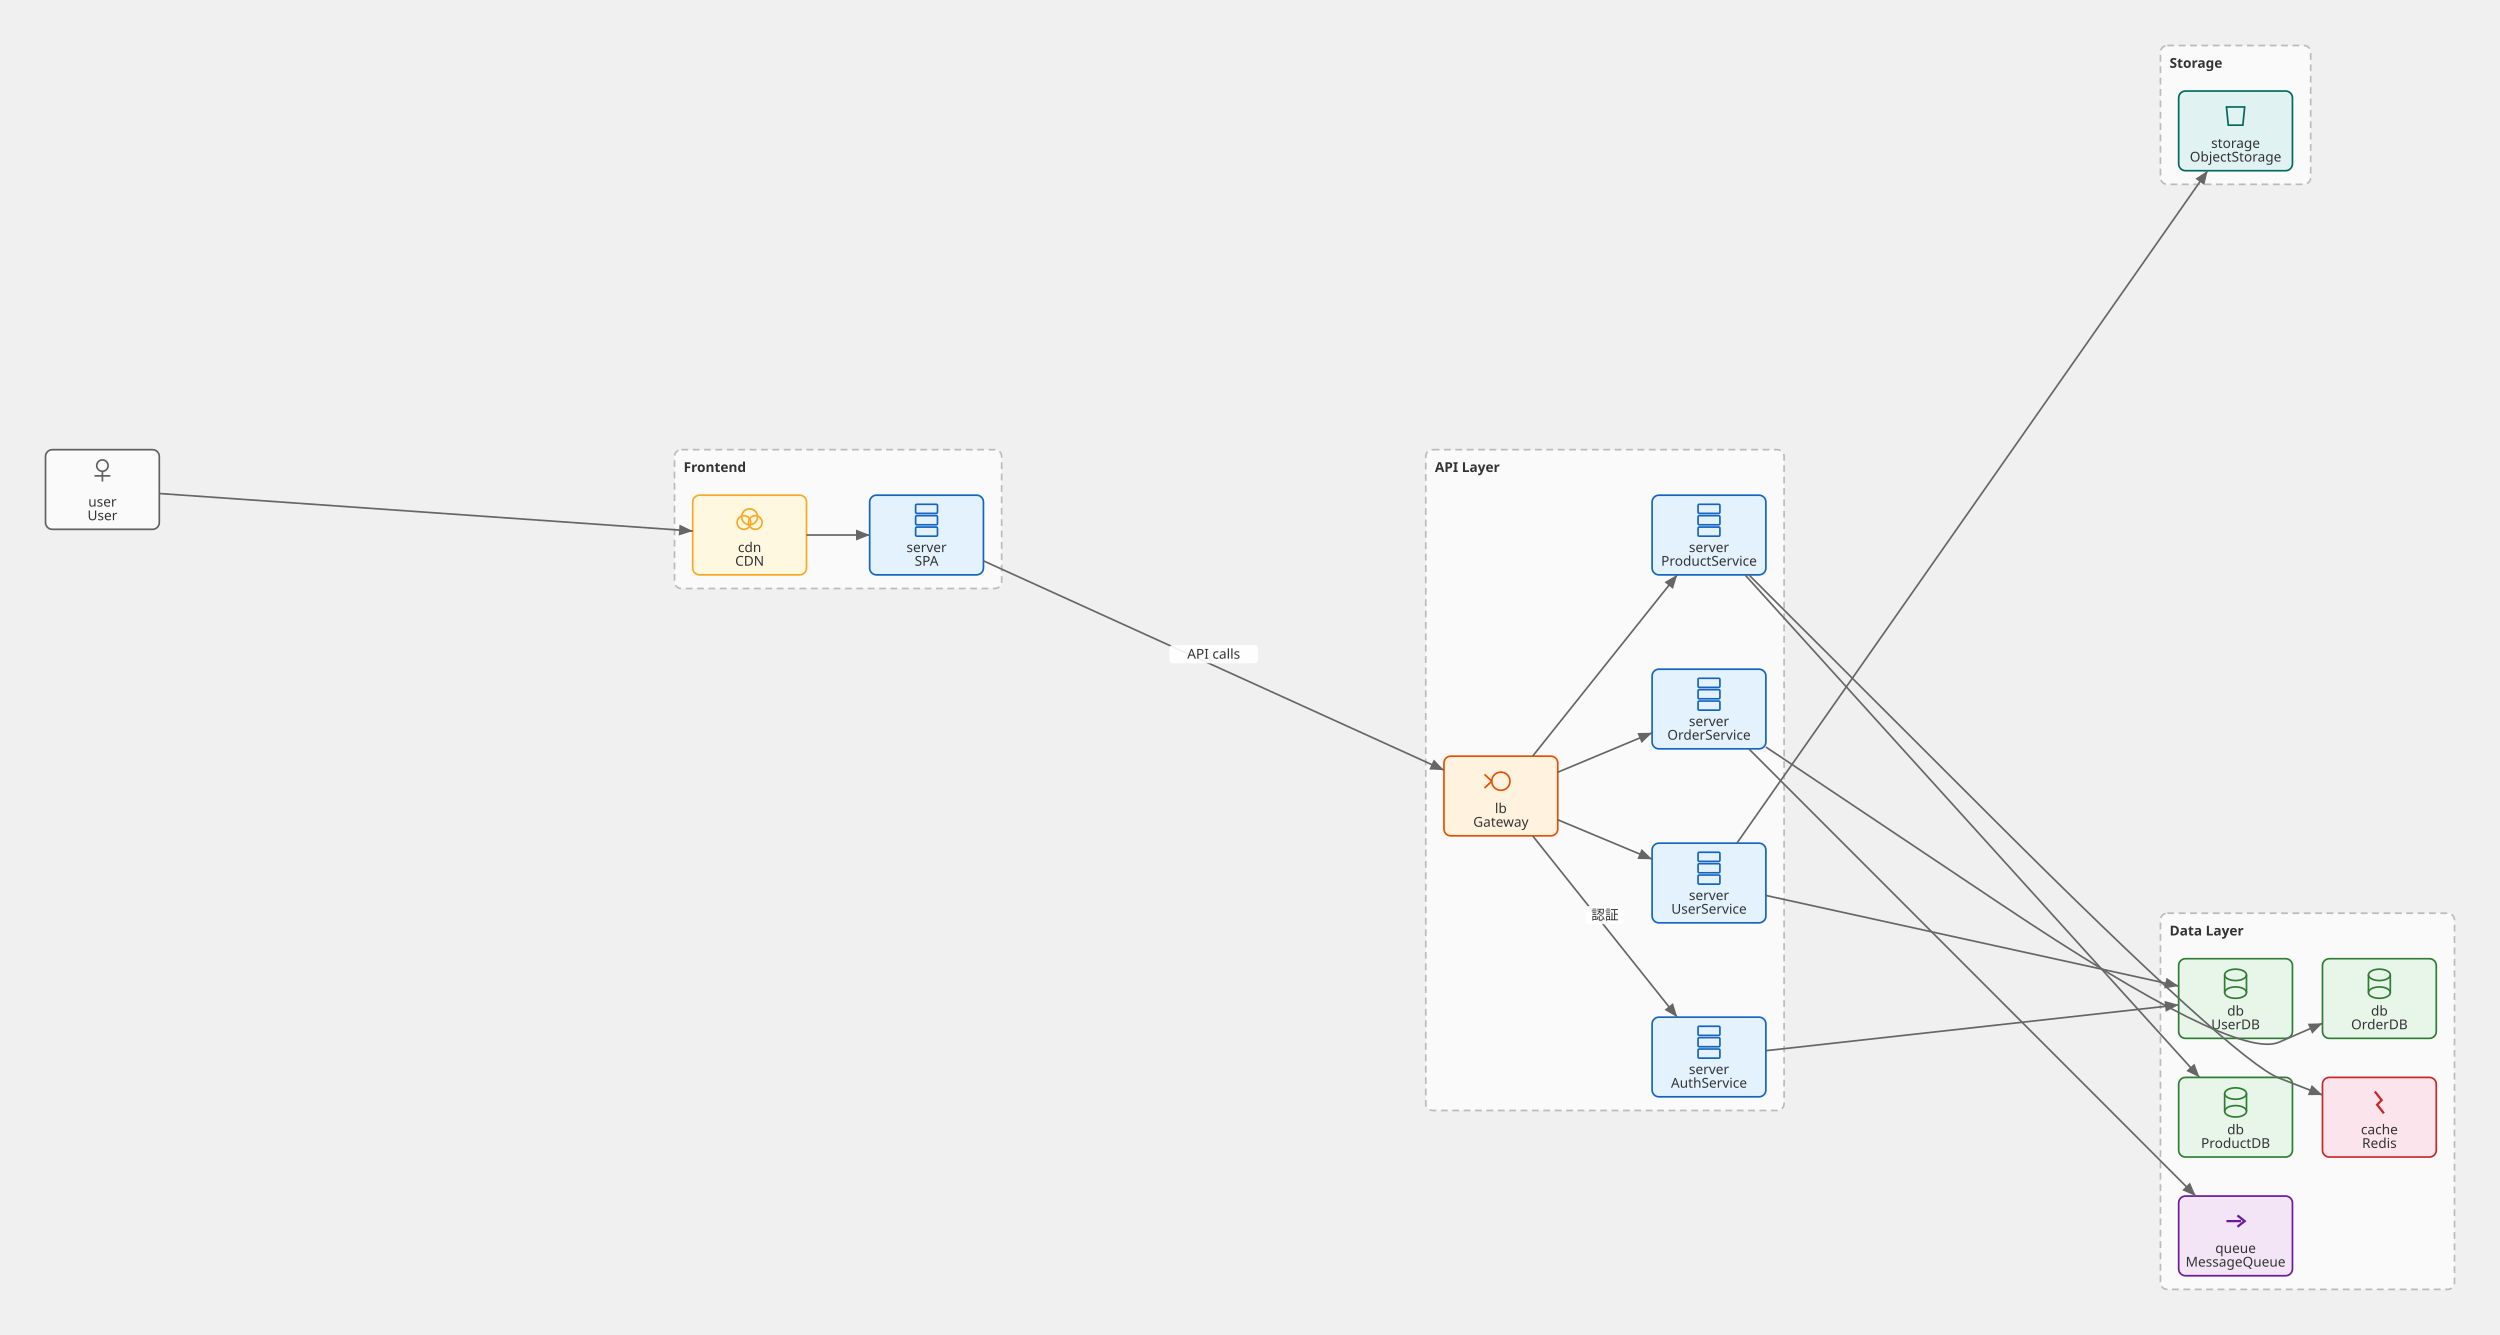
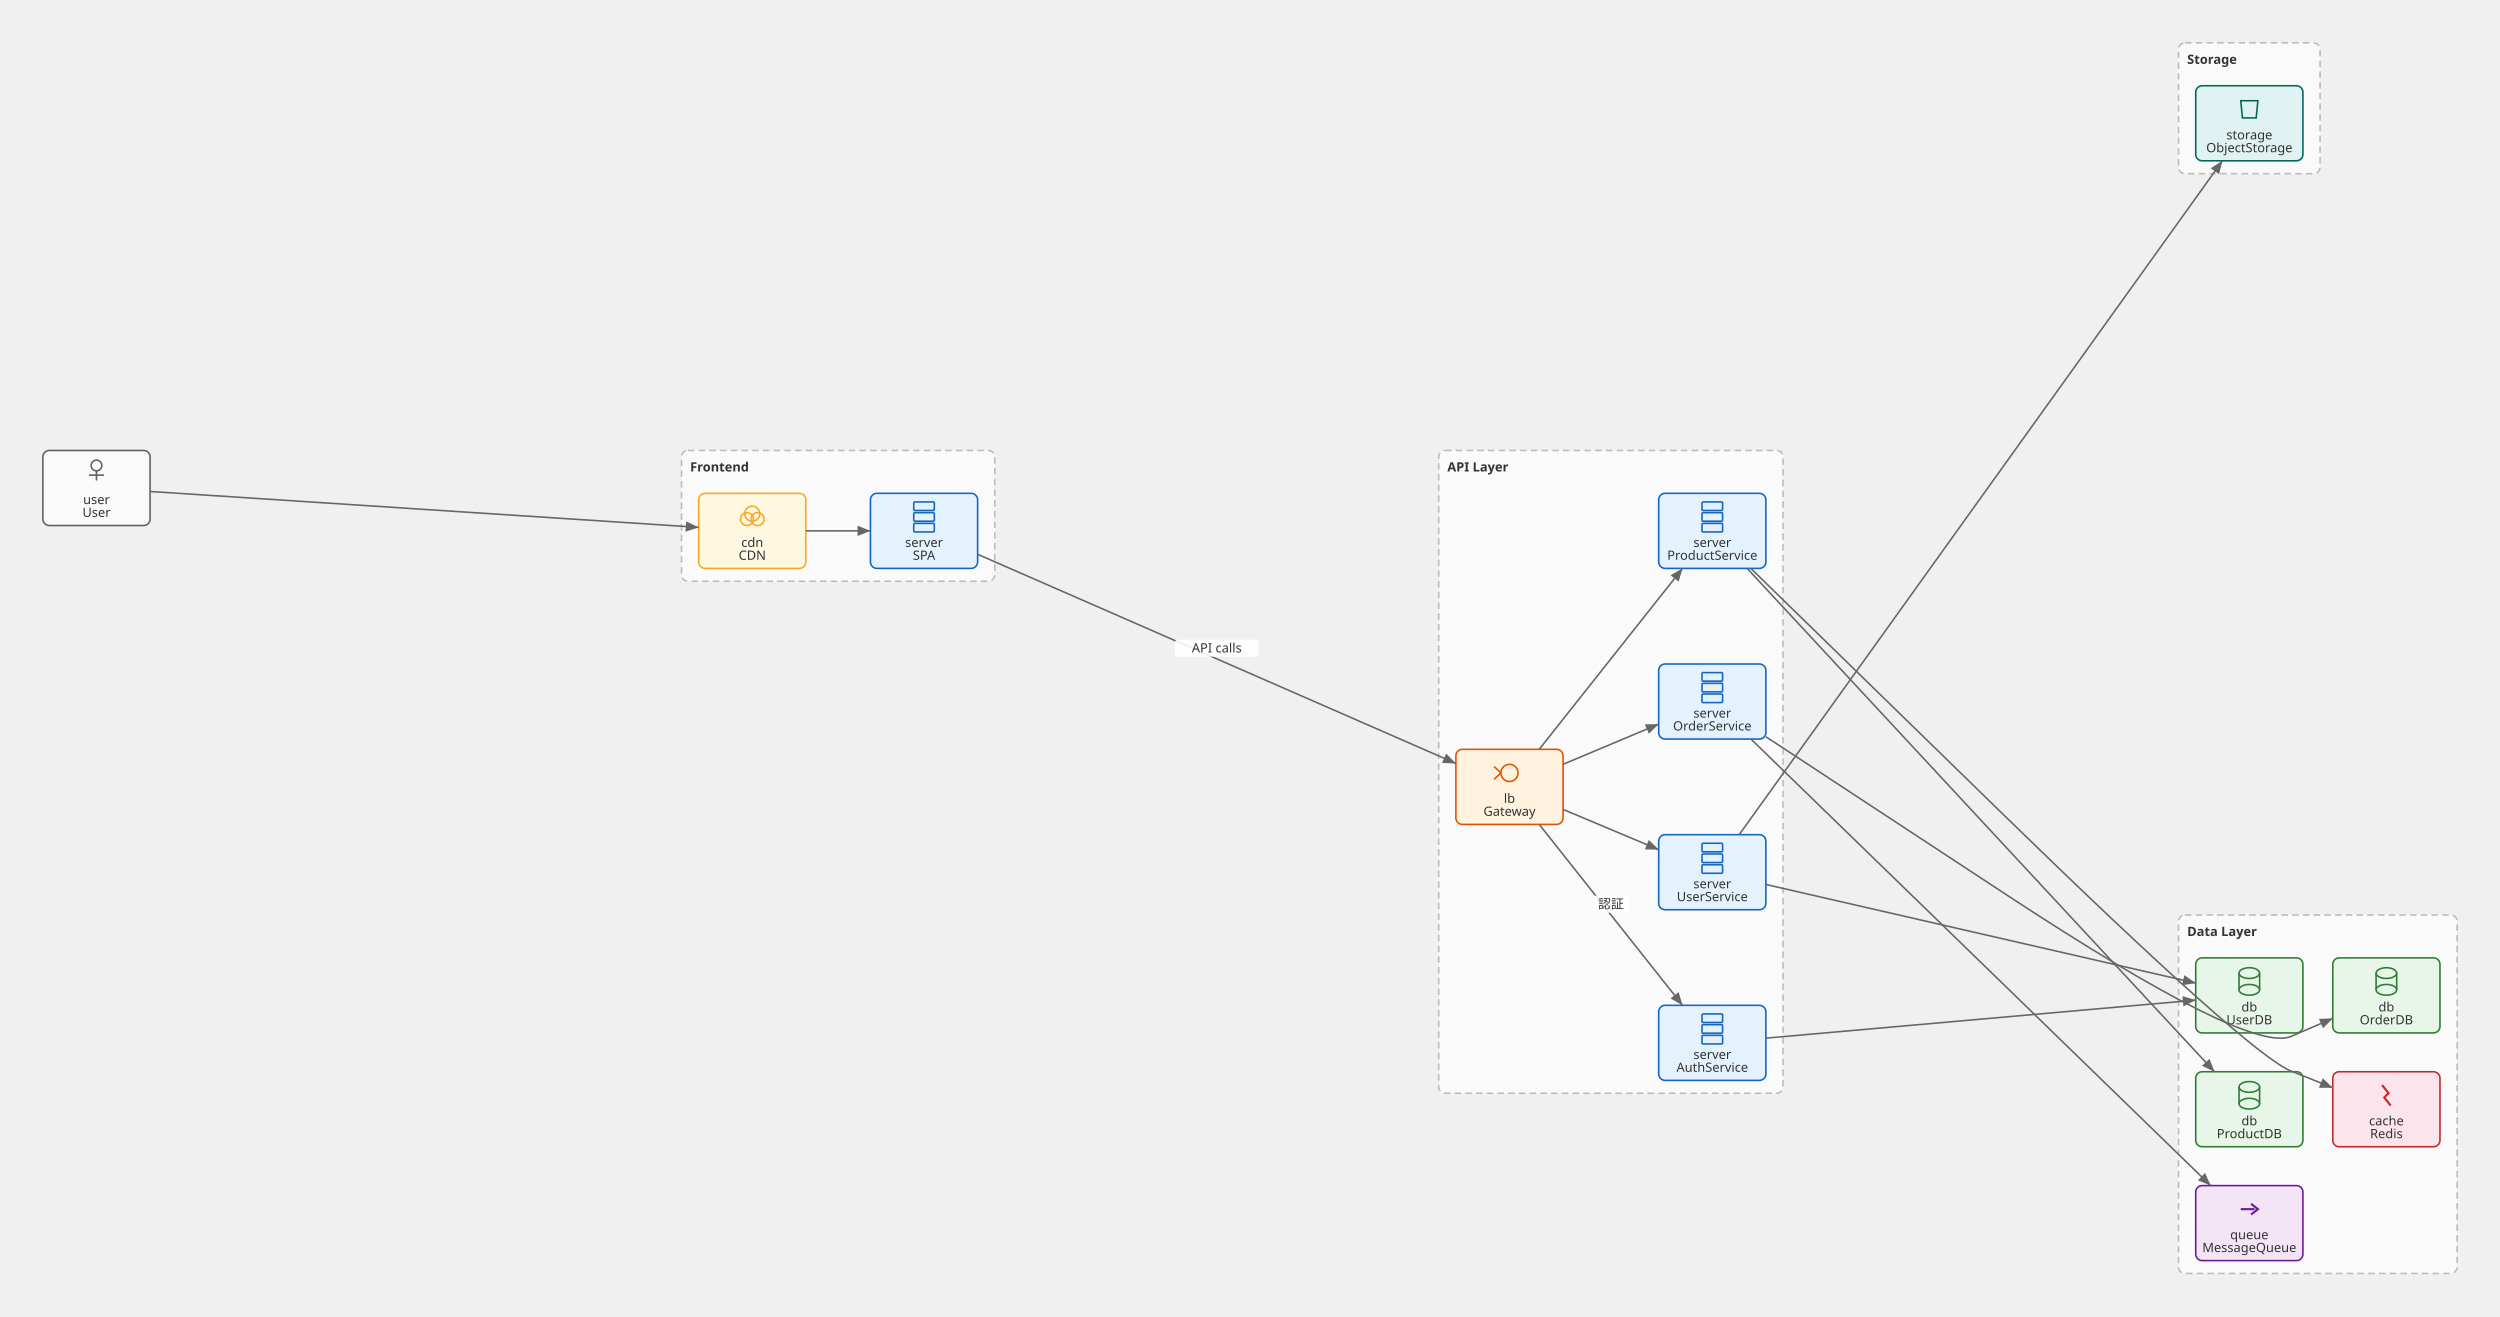
- <svg xmlns="http://www.w3.org/2000/svg" width="2196.999" height="1173.111" viewBox="0 0 2196.999 1173.111">
+ <svg xmlns="http://www.w3.org/2000/svg" width="2332.242" height="1228.028" viewBox="0 0 2332.242 1228.028">
  <style>text { font-family: sans-serif; font-size: 12px; fill: #333; }</style>
  <defs>
    <marker id="arrow" viewBox="0 0 10 10" refX="10" refY="5" markerWidth="8" markerHeight="8" orient="auto">
      <polygon points="0,1 10,5 0,9" fill="#666" />
    </marker>
  </defs>
-   <rect x="40" y="395.179" width="100" height="70" rx="6" fill="#fafafa" stroke="#616161" stroke-width="1.5" />
-   <circle cx="90" cy="409.179" r="5" fill="none" stroke="#616161" stroke-width="1.5" />
-   <line x1="90" y1="414.179" x2="90" y2="423.179" stroke="#616161" stroke-width="1.5" />
-   <line x1="83" y1="418.179" x2="97" y2="418.179" stroke="#616161" stroke-width="1.5" />
-   <text x="90" y="457.179" text-anchor="middle" font-size="11">User</text>
-   <text x="90" y="445.179" text-anchor="middle" font-size="9" fill="#616161">user</text>
-   <rect x="592.756" y="395.179" width="287.498" height="122" rx="6" fill="#fafafa" stroke="#bbb" stroke-width="1.5" stroke-dasharray="6,4" />
-   <text x="600.756" y="414.779" font-weight="bold" font-size="13">Frontend</text>
-   <rect x="608.756" y="435.179" width="100" height="70" rx="6" fill="#fff8e1" stroke="#f9a825" stroke-width="1.5" />
-   <circle cx="653.756" cy="459.179" r="6" fill="none" stroke="#f9a825" stroke-width="1.5" />
-   <circle cx="658.756" cy="454.179" r="7" fill="none" stroke="#f9a825" stroke-width="1.5" />
-   <circle cx="663.756" cy="459.179" r="6" fill="none" stroke="#f9a825" stroke-width="1.5" />
-   <text x="658.756" y="497.179" text-anchor="middle" font-size="11">CDN</text>
-   <text x="658.756" y="485.179" text-anchor="middle" font-size="9" fill="#f9a825">cdn</text>
-   <rect x="764.254" y="435.179" width="100" height="70" rx="6" fill="#e3f2fd" stroke="#1565c0" stroke-width="1.5" />
-   <rect x="804.654" y="443.179" width="19.2" height="8" rx="1" fill="none" stroke="#1565c0" stroke-width="1.5" />
-   <rect x="804.654" y="453.179" width="19.2" height="8" rx="1" fill="none" stroke="#1565c0" stroke-width="1.5" />
-   <rect x="804.654" y="463.179" width="19.2" height="8" rx="1" fill="none" stroke="#1565c0" stroke-width="1.5" />
-   <text x="814.254" y="497.179" text-anchor="middle" font-size="11">SPA</text>
-   <text x="814.254" y="485.179" text-anchor="middle" font-size="9" fill="#1565c0">server</text>
-   <rect x="1252.963" y="395.179" width="314.9" height="580.7" rx="6" fill="#fafafa" stroke="#bbb" stroke-width="1.5" stroke-dasharray="6,4" />
-   <text x="1260.963" y="414.779" font-weight="bold" font-size="13">API Layer</text>
-   <rect x="1268.963" y="664.528" width="100" height="70" rx="6" fill="#fff3e0" stroke="#e65100" stroke-width="1.5" />
-   <circle cx="1318.963" cy="686.528" r="8" fill="none" stroke="#e65100" stroke-width="1.5" />
-   <line x1="1310.963" y1="686.528" x2="1304.563" y2="680.528" stroke="#e65100" stroke-width="1.5" />
-   <line x1="1310.963" y1="686.528" x2="1304.563" y2="692.528" stroke="#e65100" stroke-width="1.5" />
-   <text x="1318.963" y="726.528" text-anchor="middle" font-size="11">Gateway</text>
-   <text x="1318.963" y="714.528" text-anchor="middle" font-size="9" fill="#e65100">lb</text>
-   <rect x="1451.863" y="893.878" width="100" height="70" rx="6" fill="#e3f2fd" stroke="#1565c0" stroke-width="1.5" />
-   <rect x="1492.263" y="901.878" width="19.2" height="8" rx="1" fill="none" stroke="#1565c0" stroke-width="1.5" />
-   <rect x="1492.263" y="911.878" width="19.2" height="8" rx="1" fill="none" stroke="#1565c0" stroke-width="1.5" />
-   <rect x="1492.263" y="921.878" width="19.2" height="8" rx="1" fill="none" stroke="#1565c0" stroke-width="1.5" />
-   <text x="1501.863" y="955.878" text-anchor="middle" font-size="11">AuthService</text>
-   <text x="1501.863" y="943.878" text-anchor="middle" font-size="9" fill="#1565c0">server</text>
-   <rect x="1451.863" y="740.978" width="100" height="70" rx="6" fill="#e3f2fd" stroke="#1565c0" stroke-width="1.5" />
-   <rect x="1492.263" y="748.978" width="19.2" height="8" rx="1" fill="none" stroke="#1565c0" stroke-width="1.5" />
-   <rect x="1492.263" y="758.978" width="19.2" height="8" rx="1" fill="none" stroke="#1565c0" stroke-width="1.5" />
-   <rect x="1492.263" y="768.978" width="19.2" height="8" rx="1" fill="none" stroke="#1565c0" stroke-width="1.5" />
-   <text x="1501.863" y="802.978" text-anchor="middle" font-size="11">UserService</text>
-   <text x="1501.863" y="790.978" text-anchor="middle" font-size="9" fill="#1565c0">server</text>
-   <rect x="1451.863" y="588.079" width="100" height="70" rx="6" fill="#e3f2fd" stroke="#1565c0" stroke-width="1.5" />
-   <rect x="1492.263" y="596.079" width="19.2" height="8" rx="1" fill="none" stroke="#1565c0" stroke-width="1.5" />
-   <rect x="1492.263" y="606.079" width="19.2" height="8" rx="1" fill="none" stroke="#1565c0" stroke-width="1.5" />
-   <rect x="1492.263" y="616.079" width="19.2" height="8" rx="1" fill="none" stroke="#1565c0" stroke-width="1.5" />
-   <text x="1501.863" y="650.079" text-anchor="middle" font-size="11">OrderService</text>
-   <text x="1501.863" y="638.079" text-anchor="middle" font-size="9" fill="#1565c0">server</text>
-   <rect x="1451.863" y="435.179" width="100" height="70" rx="6" fill="#e3f2fd" stroke="#1565c0" stroke-width="1.5" />
-   <rect x="1492.263" y="443.179" width="19.2" height="8" rx="1" fill="none" stroke="#1565c0" stroke-width="1.5" />
-   <rect x="1492.263" y="453.179" width="19.2" height="8" rx="1" fill="none" stroke="#1565c0" stroke-width="1.5" />
-   <rect x="1492.263" y="463.179" width="19.2" height="8" rx="1" fill="none" stroke="#1565c0" stroke-width="1.5" />
-   <text x="1501.863" y="497.179" text-anchor="middle" font-size="11">ProductService</text>
-   <text x="1501.863" y="485.179" text-anchor="middle" font-size="9" fill="#1565c0">server</text>
-   <rect x="1898.613" y="802.508" width="258.386" height="330.603" rx="6" fill="#fafafa" stroke="#bbb" stroke-width="1.5" stroke-dasharray="6,4" />
-   <text x="1906.613" y="822.108" font-weight="bold" font-size="13">Data Layer</text>
-   <rect x="1914.613" y="842.508" width="100" height="70" rx="6" fill="#e8f5e9" stroke="#2e7d32" stroke-width="1.5" />
-   <ellipse cx="1964.613" cy="856.708" rx="9.6" ry="5" fill="none" stroke="#2e7d32" stroke-width="1.5" />
-   <line x1="1955.013" y1="856.708" x2="1955.013" y2="872.308" stroke="#2e7d32" stroke-width="1.5" />
-   <line x1="1974.213" y1="856.708" x2="1974.213" y2="872.308" stroke="#2e7d32" stroke-width="1.5" />
-   <ellipse cx="1964.613" cy="872.308" rx="9.6" ry="5" fill="none" stroke="#2e7d32" stroke-width="1.5" />
-   <text x="1964.613" y="904.508" text-anchor="middle" font-size="11">UserDB</text>
-   <text x="1964.613" y="892.508" text-anchor="middle" font-size="9" fill="#2e7d32">db</text>
-   <rect x="2040.999" y="842.508" width="100" height="70" rx="6" fill="#e8f5e9" stroke="#2e7d32" stroke-width="1.5" />
-   <ellipse cx="2090.999" cy="856.708" rx="9.6" ry="5" fill="none" stroke="#2e7d32" stroke-width="1.5" />
-   <line x1="2081.399" y1="856.708" x2="2081.399" y2="872.308" stroke="#2e7d32" stroke-width="1.5" />
-   <line x1="2100.599" y1="856.708" x2="2100.599" y2="872.308" stroke="#2e7d32" stroke-width="1.5" />
-   <ellipse cx="2090.999" cy="872.308" rx="9.6" ry="5" fill="none" stroke="#2e7d32" stroke-width="1.5" />
-   <text x="2090.999" y="904.508" text-anchor="middle" font-size="11">OrderDB</text>
-   <text x="2090.999" y="892.508" text-anchor="middle" font-size="9" fill="#2e7d32">db</text>
-   <rect x="1914.613" y="946.809" width="100" height="70" rx="6" fill="#e8f5e9" stroke="#2e7d32" stroke-width="1.5" />
-   <ellipse cx="1964.613" cy="961.009" rx="9.6" ry="5" fill="none" stroke="#2e7d32" stroke-width="1.5" />
-   <line x1="1955.013" y1="961.009" x2="1955.013" y2="976.609" stroke="#2e7d32" stroke-width="1.5" />
-   <line x1="1974.213" y1="961.009" x2="1974.213" y2="976.609" stroke="#2e7d32" stroke-width="1.5" />
-   <ellipse cx="1964.613" cy="976.609" rx="9.6" ry="5" fill="none" stroke="#2e7d32" stroke-width="1.5" />
-   <text x="1964.613" y="1008.809" text-anchor="middle" font-size="11">ProductDB</text>
-   <text x="1964.613" y="996.809" text-anchor="middle" font-size="9" fill="#2e7d32">db</text>
-   <rect x="2040.999" y="946.809" width="100" height="70" rx="6" fill="#fce4ec" stroke="#c62828" stroke-width="1.5" />
-   <polyline points="2086.999,959.209 2092.999,966.809 2088.999,970.809 2094.999,978.409" fill="none" stroke="#c62828" stroke-width="2" />
-   <text x="2090.999" y="1008.809" text-anchor="middle" font-size="11">Redis</text>
-   <text x="2090.999" y="996.809" text-anchor="middle" font-size="9" fill="#c62828">cache</text>
-   <rect x="1914.613" y="1051.111" width="100" height="70" rx="6" fill="#f3e5f5" stroke="#6a1b9a" stroke-width="1.5" />
-   <line x1="1956.613" y1="1073.111" x2="1969.413" y2="1073.111" stroke="#6a1b9a" stroke-width="2" />
-   <polyline points="1966.213,1068.111 1972.613,1073.111 1966.213,1078.111" fill="none" stroke="#6a1b9a" stroke-width="2" />
-   <text x="1964.613" y="1113.111" text-anchor="middle" font-size="11">MessageQueue</text>
-   <text x="1964.613" y="1101.111" text-anchor="middle" font-size="9" fill="#6a1b9a">queue</text>
-   <rect x="1898.613" y="40" width="132" height="122" rx="6" fill="#fafafa" stroke="#bbb" stroke-width="1.5" stroke-dasharray="6,4" />
-   <text x="1906.613" y="59.6" font-weight="bold" font-size="13">Storage</text>
-   <rect x="1914.613" y="80" width="100" height="70" rx="6" fill="#e0f2f1" stroke="#00695c" stroke-width="1.5" />
-   <path d="M1956.613,94 L1972.613,94 L1971.013,110 L1958.213,110 Z" fill="none" stroke="#00695c" stroke-width="1.5" />
-   <text x="1964.613" y="142" text-anchor="middle" font-size="11">ObjectStorage</text>
-   <text x="1964.613" y="130" text-anchor="middle" font-size="9" fill="#00695c">storage</text>
-   <path d="M140,433.695 L608.756,466.662" fill="none" stroke="#666" stroke-width="1.5" marker-end="url(#arrow)" />
-   <path d="M708.756,470.179 L764.254,470.179" fill="none" stroke="#666" stroke-width="1.5" marker-end="url(#arrow)" />
-   <path d="M864.254,492.9 L1268.963,676.807" fill="none" stroke="#666" stroke-width="1.5" marker-end="url(#arrow)" />
-   <rect x="1027.608" y="566.854" width="78" height="16" rx="3" fill="white" opacity="0.9" />
-   <text x="1066.608" y="578.854" text-anchor="middle" font-size="11" fill="#666">API calls</text>
-   <path d="M1346.874,734.528 L1473.951,893.878" fill="none" stroke="#666" stroke-width="1.5" marker-end="url(#arrow)" />
-   <rect x="1393.413" y="796.203" width="34" height="16" rx="3" fill="white" opacity="0.9" />
-   <text x="1410.413" y="808.203" text-anchor="middle" font-size="11" fill="#666">認証</text>
-   <path d="M1368.963,720.428 L1451.863,755.079" fill="none" stroke="#666" stroke-width="1.5" marker-end="url(#arrow)" />
-   <path d="M1368.963,678.629 L1451.863,643.978" fill="none" stroke="#666" stroke-width="1.5" marker-end="url(#arrow)" />
-   <path d="M1346.874,664.528 L1473.951,505.179" fill="none" stroke="#666" stroke-width="1.5" marker-end="url(#arrow)" />
-   <path d="M1551.863,923.328 L1914.613,883.059" fill="none" stroke="#666" stroke-width="1.5" marker-end="url(#arrow)" />
-   <path d="M1551.863,786.949 L1914.613,866.538" fill="none" stroke="#666" stroke-width="1.5" marker-end="url(#arrow)" />
-   <path d="M1551.863,656.512 L1758.238,794.51 Q1964.613,932.508 2002.806,915.887 L2040.999,899.267" fill="none" stroke="#666" stroke-width="1.5" marker-end="url(#arrow)" />
-   <path d="M1533.519,505.179 L1932.957,946.809" fill="none" stroke="#666" stroke-width="1.5" marker-end="url(#arrow)" />
-   <path d="M1536.841,658.079 L1929.634,1051.111" fill="none" stroke="#666" stroke-width="1.5" marker-end="url(#arrow)" />
-   <path d="M1536.894,505.179 L1750.754,718.843 Q1964.613,932.508 2002.806,947.406 L2040.999,962.305" fill="none" stroke="#666" stroke-width="1.5" marker-end="url(#arrow)" />
-   <path d="M1526.366,740.978 L1940.109,150" fill="none" stroke="#666" stroke-width="1.5" marker-end="url(#arrow)" />
+   <rect x="40" y="420.244" width="100" height="70" rx="6" fill="#fafafa" stroke="#616161" stroke-width="1.5" />
+   <circle cx="90" cy="434.244" r="5" fill="none" stroke="#616161" stroke-width="1.5" />
+   <line x1="90" y1="439.244" x2="90" y2="448.244" stroke="#616161" stroke-width="1.5" />
+   <line x1="83" y1="443.244" x2="97" y2="443.244" stroke="#616161" stroke-width="1.5" />
+   <text x="90" y="482.244" text-anchor="middle" font-size="11">User</text>
+   <text x="90" y="470.244" text-anchor="middle" font-size="9" fill="#616161">user</text>
+   <rect x="635.787" y="420.244" width="292.239" height="122" rx="6" fill="#fafafa" stroke="#bbb" stroke-width="1.5" stroke-dasharray="6,4" />
+   <text x="643.787" y="439.844" font-weight="bold" font-size="13">Frontend</text>
+   <rect x="651.787" y="460.244" width="100" height="70" rx="6" fill="#fff8e1" stroke="#f9a825" stroke-width="1.5" />
+   <circle cx="696.787" cy="484.244" r="6" fill="none" stroke="#f9a825" stroke-width="1.5" />
+   <circle cx="701.787" cy="479.244" r="7" fill="none" stroke="#f9a825" stroke-width="1.5" />
+   <circle cx="706.787" cy="484.244" r="6" fill="none" stroke="#f9a825" stroke-width="1.5" />
+   <text x="701.787" y="522.244" text-anchor="middle" font-size="11">CDN</text>
+   <text x="701.787" y="510.244" text-anchor="middle" font-size="9" fill="#f9a825">cdn</text>
+   <rect x="812.026" y="460.244" width="100" height="70" rx="6" fill="#e3f2fd" stroke="#1565c0" stroke-width="1.5" />
+   <rect x="852.426" y="468.244" width="19.2" height="8" rx="1" fill="none" stroke="#1565c0" stroke-width="1.5" />
+   <rect x="852.426" y="478.244" width="19.2" height="8" rx="1" fill="none" stroke="#1565c0" stroke-width="1.5" />
+   <rect x="852.426" y="488.244" width="19.2" height="8" rx="1" fill="none" stroke="#1565c0" stroke-width="1.5" />
+   <text x="862.026" y="522.244" text-anchor="middle" font-size="11">SPA</text>
+   <text x="862.026" y="510.244" text-anchor="middle" font-size="9" fill="#1565c0">server</text>
+   <rect x="1342.18" y="420.244" width="321.213" height="599.639" rx="6" fill="#fafafa" stroke="#bbb" stroke-width="1.5" stroke-dasharray="6,4" />
+   <text x="1350.18" y="439.844" font-weight="bold" font-size="13">API Layer</text>
+   <rect x="1358.18" y="699.063" width="100" height="70" rx="6" fill="#fff3e0" stroke="#e65100" stroke-width="1.5" />
+   <circle cx="1408.18" cy="721.063" r="8" fill="none" stroke="#e65100" stroke-width="1.5" />
+   <line x1="1400.18" y1="721.063" x2="1393.78" y2="715.063" stroke="#e65100" stroke-width="1.5" />
+   <line x1="1400.18" y1="721.063" x2="1393.78" y2="727.063" stroke="#e65100" stroke-width="1.5" />
+   <text x="1408.18" y="761.063" text-anchor="middle" font-size="11">Gateway</text>
+   <text x="1408.18" y="749.063" text-anchor="middle" font-size="9" fill="#e65100">lb</text>
+   <rect x="1547.393" y="937.883" width="100" height="70" rx="6" fill="#e3f2fd" stroke="#1565c0" stroke-width="1.5" />
+   <rect x="1587.793" y="945.883" width="19.2" height="8" rx="1" fill="none" stroke="#1565c0" stroke-width="1.5" />
+   <rect x="1587.793" y="955.883" width="19.2" height="8" rx="1" fill="none" stroke="#1565c0" stroke-width="1.5" />
+   <rect x="1587.793" y="965.883" width="19.2" height="8" rx="1" fill="none" stroke="#1565c0" stroke-width="1.5" />
+   <text x="1597.393" y="999.883" text-anchor="middle" font-size="11">AuthService</text>
+   <text x="1597.393" y="987.883" text-anchor="middle" font-size="9" fill="#1565c0">server</text>
+   <rect x="1547.393" y="778.67" width="100" height="70" rx="6" fill="#e3f2fd" stroke="#1565c0" stroke-width="1.5" />
+   <rect x="1587.793" y="786.67" width="19.2" height="8" rx="1" fill="none" stroke="#1565c0" stroke-width="1.5" />
+   <rect x="1587.793" y="796.67" width="19.2" height="8" rx="1" fill="none" stroke="#1565c0" stroke-width="1.5" />
+   <rect x="1587.793" y="806.67" width="19.2" height="8" rx="1" fill="none" stroke="#1565c0" stroke-width="1.5" />
+   <text x="1597.393" y="840.67" text-anchor="middle" font-size="11">UserService</text>
+   <text x="1597.393" y="828.67" text-anchor="middle" font-size="9" fill="#1565c0">server</text>
+   <rect x="1547.393" y="619.457" width="100" height="70" rx="6" fill="#e3f2fd" stroke="#1565c0" stroke-width="1.5" />
+   <rect x="1587.793" y="627.457" width="19.2" height="8" rx="1" fill="none" stroke="#1565c0" stroke-width="1.5" />
+   <rect x="1587.793" y="637.457" width="19.2" height="8" rx="1" fill="none" stroke="#1565c0" stroke-width="1.5" />
+   <rect x="1587.793" y="647.457" width="19.2" height="8" rx="1" fill="none" stroke="#1565c0" stroke-width="1.5" />
+   <text x="1597.393" y="681.457" text-anchor="middle" font-size="11">OrderService</text>
+   <text x="1597.393" y="669.457" text-anchor="middle" font-size="9" fill="#1565c0">server</text>
+   <rect x="1547.393" y="460.244" width="100" height="70" rx="6" fill="#e3f2fd" stroke="#1565c0" stroke-width="1.5" />
+   <rect x="1587.793" y="468.244" width="19.2" height="8" rx="1" fill="none" stroke="#1565c0" stroke-width="1.5" />
+   <rect x="1587.793" y="478.244" width="19.2" height="8" rx="1" fill="none" stroke="#1565c0" stroke-width="1.5" />
+   <rect x="1587.793" y="488.244" width="19.2" height="8" rx="1" fill="none" stroke="#1565c0" stroke-width="1.5" />
+   <text x="1597.393" y="522.244" text-anchor="middle" font-size="11">ProductService</text>
+   <text x="1597.393" y="510.244" text-anchor="middle" font-size="9" fill="#1565c0">server</text>
+   <rect x="2032.383" y="853.595" width="259.859" height="334.433" rx="6" fill="#fafafa" stroke="#bbb" stroke-width="1.5" stroke-dasharray="6,4" />
+   <text x="2040.383" y="873.195" font-weight="bold" font-size="13">Data Layer</text>
+   <rect x="2048.383" y="893.595" width="100" height="70" rx="6" fill="#e8f5e9" stroke="#2e7d32" stroke-width="1.5" />
+   <ellipse cx="2098.383" cy="907.795" rx="9.6" ry="5" fill="none" stroke="#2e7d32" stroke-width="1.5" />
+   <line x1="2088.783" y1="907.795" x2="2088.783" y2="923.395" stroke="#2e7d32" stroke-width="1.5" />
+   <line x1="2107.983" y1="907.795" x2="2107.983" y2="923.395" stroke="#2e7d32" stroke-width="1.5" />
+   <ellipse cx="2098.383" cy="923.395" rx="9.6" ry="5" fill="none" stroke="#2e7d32" stroke-width="1.5" />
+   <text x="2098.383" y="955.595" text-anchor="middle" font-size="11">UserDB</text>
+   <text x="2098.383" y="943.595" text-anchor="middle" font-size="9" fill="#2e7d32">db</text>
+   <rect x="2176.242" y="893.595" width="100" height="70" rx="6" fill="#e8f5e9" stroke="#2e7d32" stroke-width="1.5" />
+   <ellipse cx="2226.242" cy="907.795" rx="9.6" ry="5" fill="none" stroke="#2e7d32" stroke-width="1.5" />
+   <line x1="2216.642" y1="907.795" x2="2216.642" y2="923.395" stroke="#2e7d32" stroke-width="1.5" />
+   <line x1="2235.842" y1="907.795" x2="2235.842" y2="923.395" stroke="#2e7d32" stroke-width="1.5" />
+   <ellipse cx="2226.242" cy="923.395" rx="9.6" ry="5" fill="none" stroke="#2e7d32" stroke-width="1.5" />
+   <text x="2226.242" y="955.595" text-anchor="middle" font-size="11">OrderDB</text>
+   <text x="2226.242" y="943.595" text-anchor="middle" font-size="9" fill="#2e7d32">db</text>
+   <rect x="2048.383" y="999.812" width="100" height="70" rx="6" fill="#e8f5e9" stroke="#2e7d32" stroke-width="1.5" />
+   <ellipse cx="2098.383" cy="1014.012" rx="9.6" ry="5" fill="none" stroke="#2e7d32" stroke-width="1.5" />
+   <line x1="2088.783" y1="1014.012" x2="2088.783" y2="1029.612" stroke="#2e7d32" stroke-width="1.5" />
+   <line x1="2107.983" y1="1014.012" x2="2107.983" y2="1029.612" stroke="#2e7d32" stroke-width="1.5" />
+   <ellipse cx="2098.383" cy="1029.612" rx="9.6" ry="5" fill="none" stroke="#2e7d32" stroke-width="1.5" />
+   <text x="2098.383" y="1061.812" text-anchor="middle" font-size="11">ProductDB</text>
+   <text x="2098.383" y="1049.812" text-anchor="middle" font-size="9" fill="#2e7d32">db</text>
+   <rect x="2176.242" y="999.812" width="100" height="70" rx="6" fill="#fce4ec" stroke="#c62828" stroke-width="1.5" />
+   <polyline points="2222.242,1012.212 2228.242,1019.812 2224.242,1023.812 2230.242,1031.412" fill="none" stroke="#c62828" stroke-width="2" />
+   <text x="2226.242" y="1061.812" text-anchor="middle" font-size="11">Redis</text>
+   <text x="2226.242" y="1049.812" text-anchor="middle" font-size="9" fill="#c62828">cache</text>
+   <rect x="2048.383" y="1106.028" width="100" height="70" rx="6" fill="#f3e5f5" stroke="#6a1b9a" stroke-width="1.5" />
+   <line x1="2090.383" y1="1128.028" x2="2103.183" y2="1128.028" stroke="#6a1b9a" stroke-width="2" />
+   <polyline points="2099.983,1123.028 2106.383,1128.028 2099.983,1133.028" fill="none" stroke="#6a1b9a" stroke-width="2" />
+   <text x="2098.383" y="1168.028" text-anchor="middle" font-size="11">MessageQueue</text>
+   <text x="2098.383" y="1156.028" text-anchor="middle" font-size="9" fill="#6a1b9a">queue</text>
+   <rect x="2032.383" y="40" width="132" height="122" rx="6" fill="#fafafa" stroke="#bbb" stroke-width="1.5" stroke-dasharray="6,4" />
+   <text x="2040.383" y="59.6" font-weight="bold" font-size="13">Storage</text>
+   <rect x="2048.383" y="80" width="100" height="70" rx="6" fill="#e0f2f1" stroke="#00695c" stroke-width="1.5" />
+   <path d="M2090.383,94 L2106.383,94 L2104.783,110 L2091.983,110 Z" fill="none" stroke="#00695c" stroke-width="1.5" />
+   <text x="2098.383" y="142" text-anchor="middle" font-size="11">ObjectStorage</text>
+   <text x="2098.383" y="130" text-anchor="middle" font-size="9" fill="#00695c">storage</text>
+   <path d="M140,458.513 L651.787,491.974" fill="none" stroke="#666" stroke-width="1.5" marker-end="url(#arrow)" />
+   <path d="M751.787,495.244 L812.026,495.244" fill="none" stroke="#666" stroke-width="1.5" marker-end="url(#arrow)" />
+   <path d="M912.026,517.107 L1358.18,712.199" fill="none" stroke="#666" stroke-width="1.5" marker-end="url(#arrow)" />
+   <rect x="1096.103" y="596.653" width="78" height="16" rx="3" fill="white" opacity="0.9" />
+   <text x="1135.103" y="608.653" text-anchor="middle" font-size="11" fill="#666">API calls</text>
+   <path d="M1435.91,769.063 L1569.663,937.883" fill="none" stroke="#666" stroke-width="1.5" marker-end="url(#arrow)" />
+   <rect x="1485.787" y="835.473" width="34" height="16" rx="3" fill="white" opacity="0.9" />
+   <text x="1502.787" y="847.473" text-anchor="middle" font-size="11" fill="#666">認証</text>
+   <path d="M1458.18,755.099 L1547.393,792.634" fill="none" stroke="#666" stroke-width="1.5" marker-end="url(#arrow)" />
+   <path d="M1458.18,713.027 L1547.393,675.493" fill="none" stroke="#666" stroke-width="1.5" marker-end="url(#arrow)" />
+   <path d="M1435.91,699.063 L1569.663,530.244" fill="none" stroke="#666" stroke-width="1.5" marker-end="url(#arrow)" />
+   <path d="M1647.393,968.463 L2048.383,933.015" fill="none" stroke="#666" stroke-width="1.5" marker-end="url(#arrow)" />
+   <path d="M1647.393,825.14 L2048.383,917.125" fill="none" stroke="#666" stroke-width="1.5" marker-end="url(#arrow)" />
+   <path d="M1647.393,687.305 L1872.888,835.45 Q2098.383,983.595 2137.313,966.849 L2176.242,950.103" fill="none" stroke="#666" stroke-width="1.5" marker-end="url(#arrow)" />
+   <path d="M1629.891,530.244 L2065.886,999.812" fill="none" stroke="#666" stroke-width="1.5" marker-end="url(#arrow)" />
+   <path d="M1633.43,689.457 L2062.346,1106.028" fill="none" stroke="#666" stroke-width="1.5" marker-end="url(#arrow)" />
+   <path d="M1633.299,530.244 L1865.841,756.919 Q2098.383,983.595 2137.313,999.189 L2176.242,1014.783" fill="none" stroke="#666" stroke-width="1.5" marker-end="url(#arrow)" />
+   <path d="M1622.49,778.67 L2073.286,150" fill="none" stroke="#666" stroke-width="1.5" marker-end="url(#arrow)" />
</svg>
